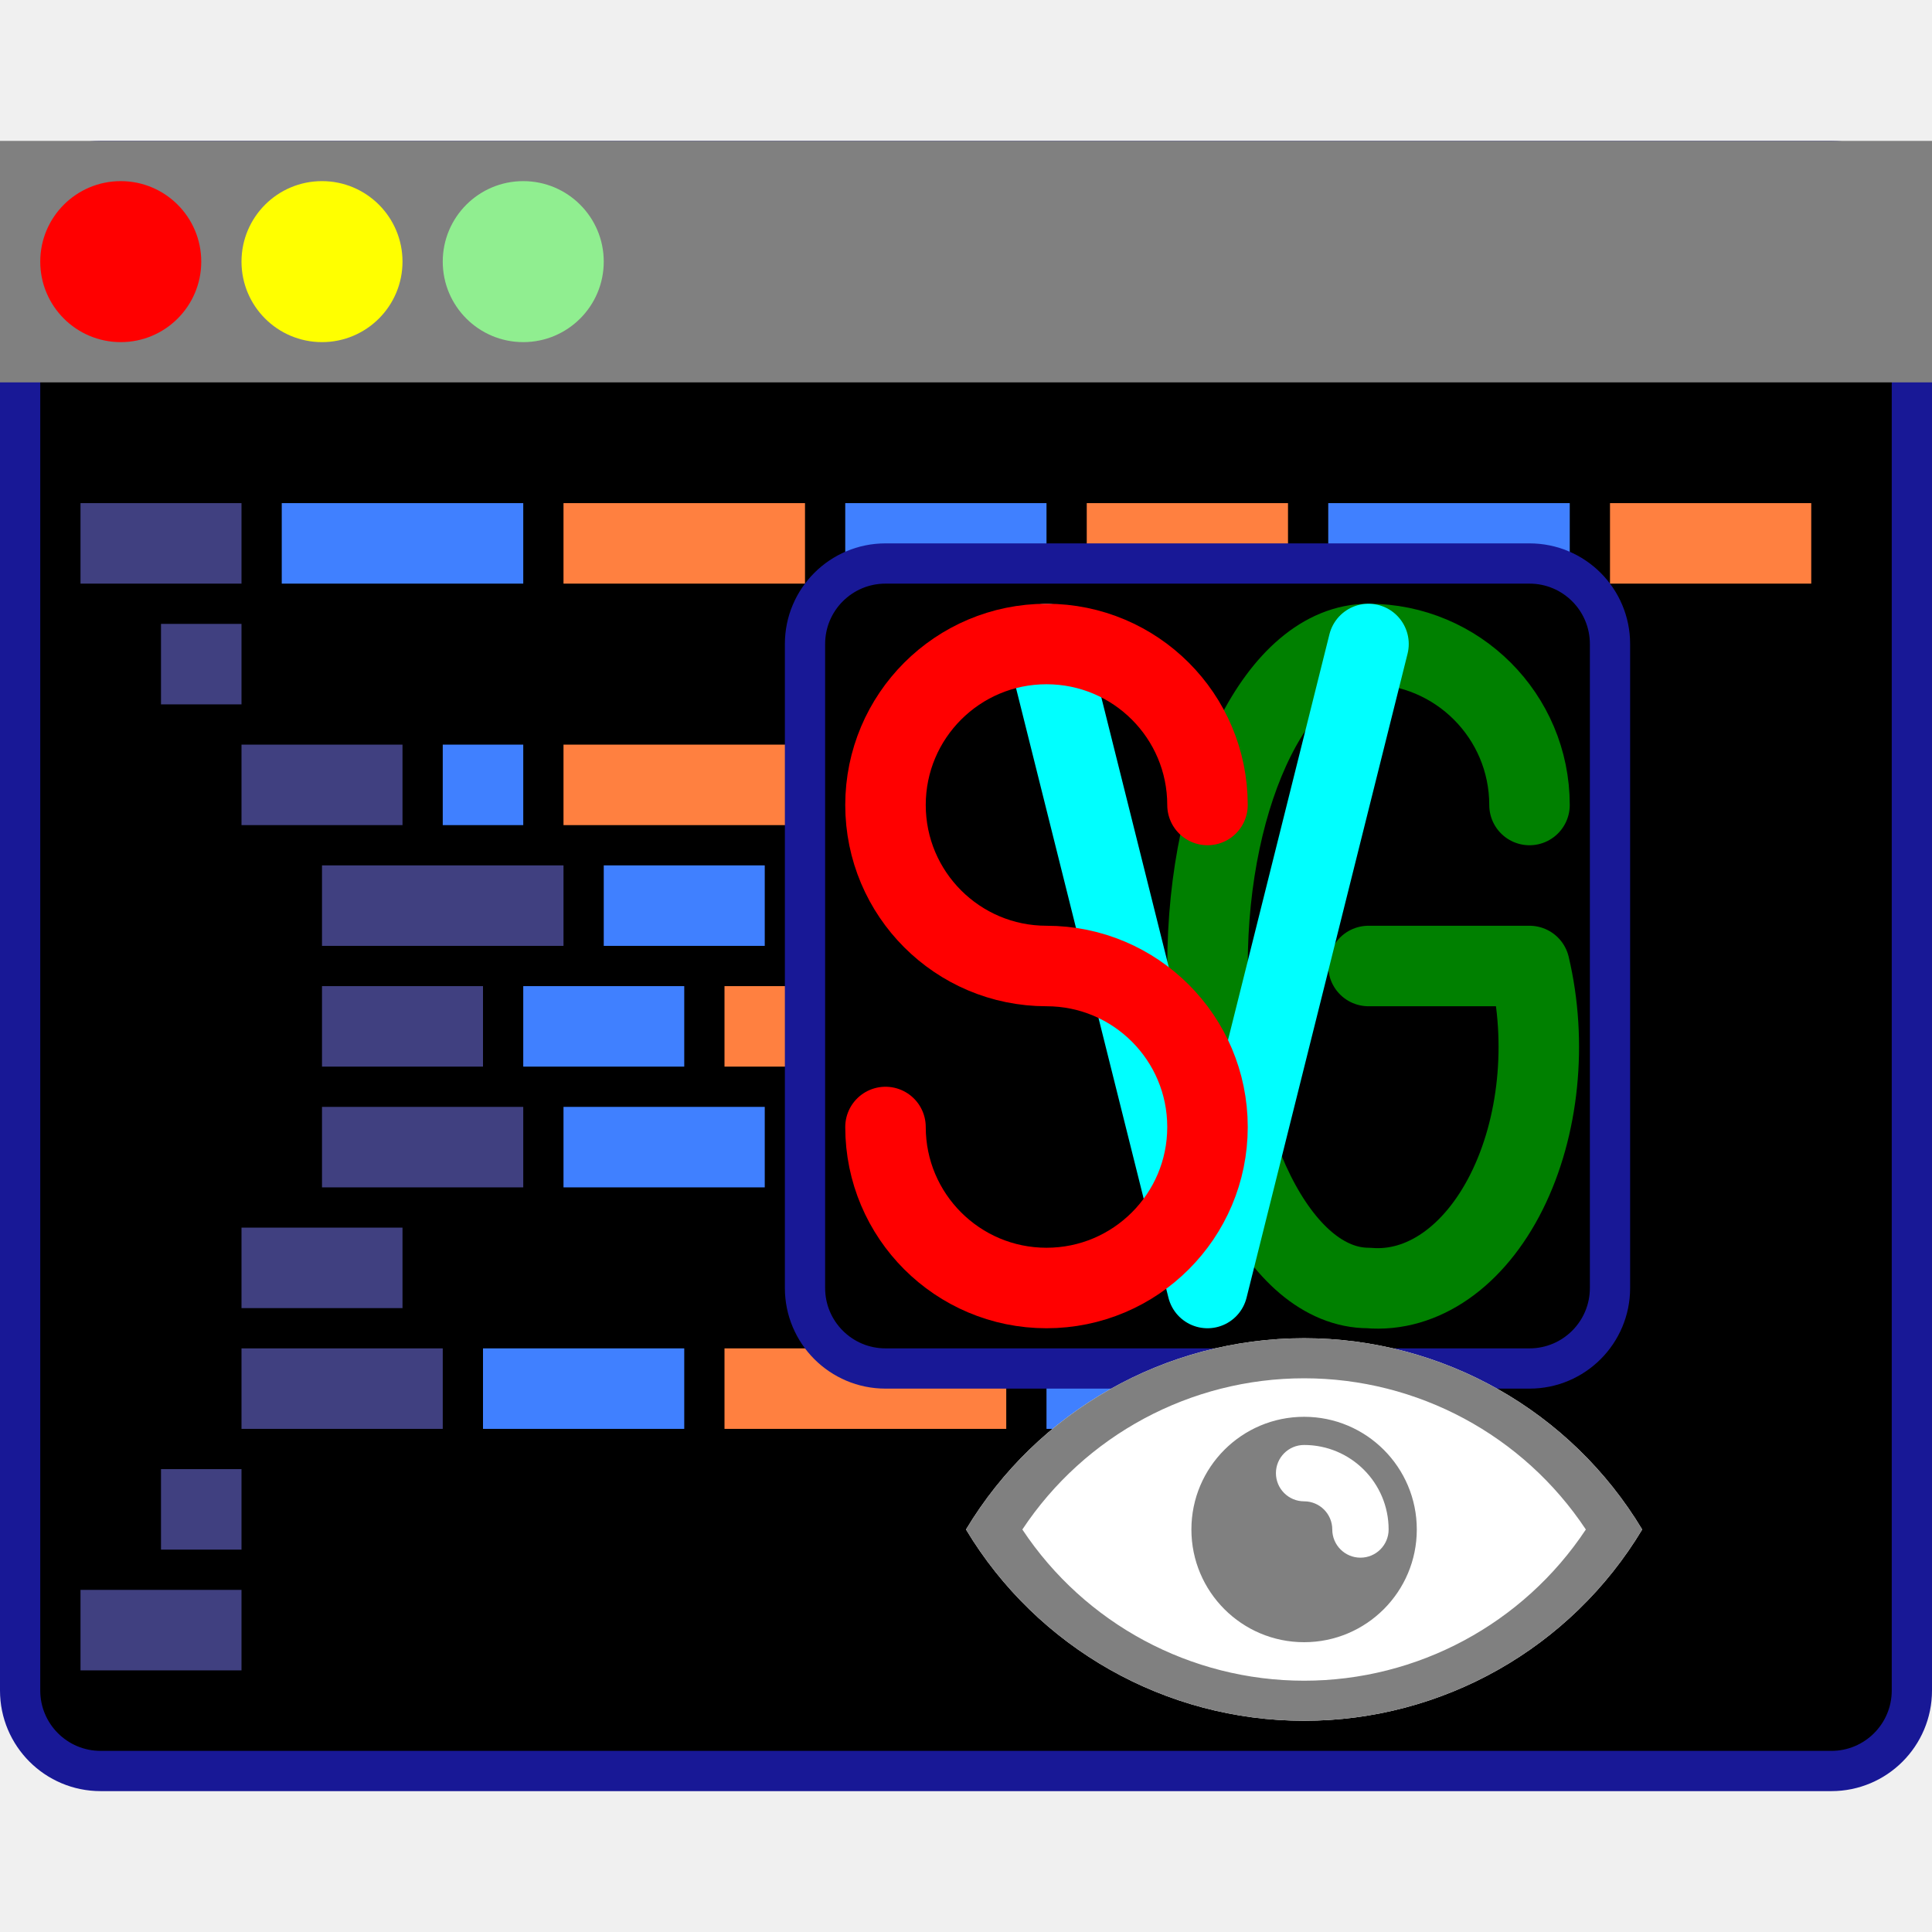
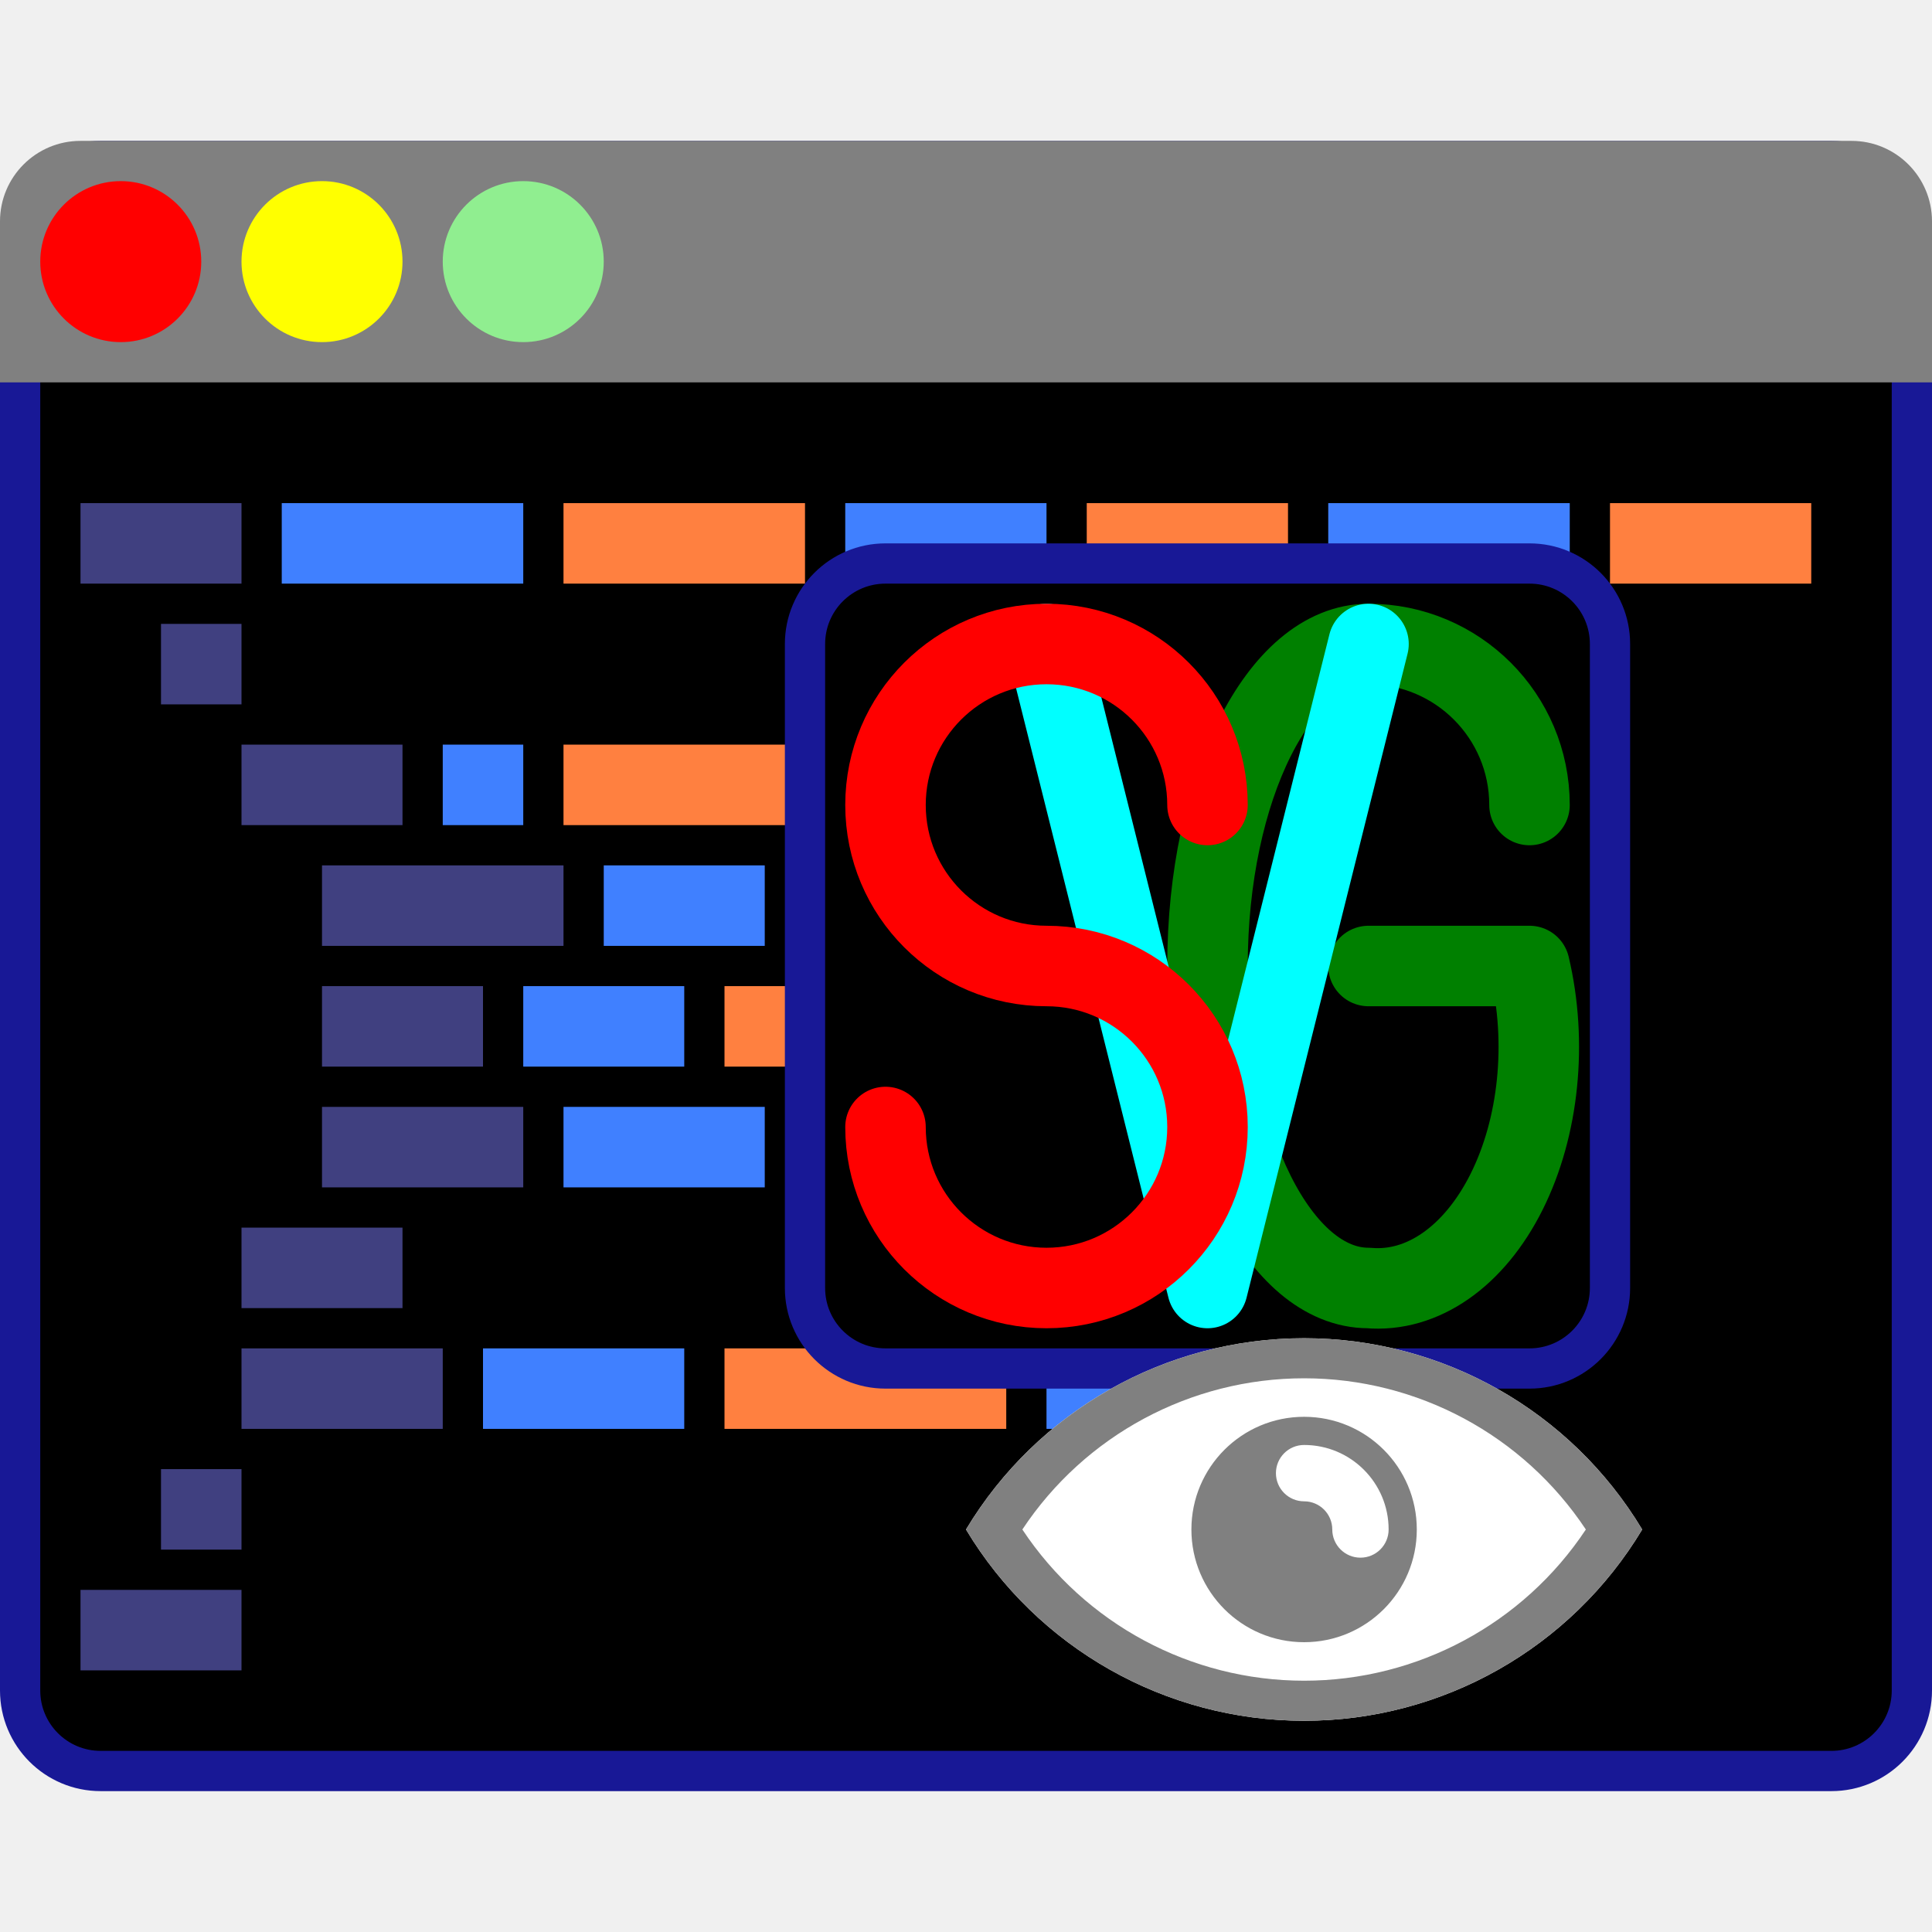
<svg xmlns="http://www.w3.org/2000/svg" fill="none" stroke="currentColor" stroke-width="2" viewBox="0 0 24 24" width="192" height="192">
  <defs>
    <marker id="circle" refX="1" refY="1" markerWidth="2" markerHeight="2" fill="none">
      <circle cx="1" cy="1" r=".5" stroke="currentColor" stroke-width=".5" />
    </marker>
  </defs>
  <g transform="translate(0, 1)">
    <rect x="0.25" y="1" width="23.5" height="20" rx="1" fill="black" stroke="rgb(24 24 150)" stroke-width=".5" />
-     <rect x="0" y="0.75" width="24" height="3" fill="gray" stroke="none" />
+     <path d="M0 3.75v-2a1 1 0 0 1 1 -1h22a1 1 0 0 1 1 1v2z" fill="gray" stroke="none" />
    <circle cx="1.5" cy="2.25" r="1" fill="red" stroke="none" />
    <circle cx="4" cy="2.25" r="1" fill="yellow" stroke="none" />
    <circle cx="6.5" cy="2.25" r="1" fill="lightgreen" stroke="none" />
    <g transform="translate(1, 5.75)" stroke-width="1">
      <path d="M0   0h2                      M1 1.5h1 M2   3h2 M3   4.5h3           M3   6h2         M3 7.5h2.5              M2 9h2M2 10.5h2.5        M1 12h1M0 13.5h2" stroke="rgb(64 64 128)" />
      <path d="M2.5 0h3M9.5  0h2.5M15.5 0h3           M4.5 3h1 M6.5 4.5h2M10.5 4.5h2M5.5 6h2M11.5 6h2M6 7.5h2.5                    M5 10.5h2.5m4.5 0h2" stroke="rgb(64 128 255)" />
      <path d="M6   0h3M12.5 0h2.5M19   0h2.5         M6   3h3 M9   4.5h1M13   4.5h2M8   6h3         M9 7.5h2m0.5 0h3m0.5 0h2      M8 10.5h3.5m3   0h2" stroke="rgb(255 128 64)" />
      <path d="" stroke="rgb(255 128 64)" />
    </g>
  </g>
  <g transform="translate(10,7)" stroke-width="1" stroke-linecap="round" stroke-linejoin="round">
    <rect x="0" y="0" width="10" height="10" rx="1" fill="black" stroke="rgb(24 24 150)" stroke-width=".5" />
    <path d="M9 3a2 2 0 0 0-2-2 2 4 0 0 0 0 8 2 3 0 0 0 2-4h-2" fill="none" stroke="green" stroke-width="1" />
    <path d="M3 1l2 8 2-8" fill="none" stroke="cyan" stroke-width="1" />
    <path d="M5 3a2 2 0 0 0-2-2a2 2 0 0 0-2 2a2 2 0 0 0 2 2a2 2 0 0 1 2 2a2 2 0 0 1-2 2a2 2 0 0 1 -2-2" stroke="red" />
  </g>
  <g transform="translate(12,19) scale(0.7)">
    <path d="m0 0a7 7 0 0 1 12 0a7 7 0 0 1 -12 0z" fill="white" stroke="none" />
    <path d="m0 0a7 7 0 0 1 12 0a7 7 0 0 1 -12 0zm1 0a6 6 0 0 1 10 0a6 6 0 0 1-10 0zm5 -2a2 2 0 1 0 2 2a2 2 0 0 0-2-2zm0 0.5a1.5 1.5 0 0 1 1.5 1.5a0.5 0.5 0 0 1-1 0a0.5 0.5 0 0 0-0.5-0.5a0.5 0.5 0 0 1 0-1z" fill="gray" fill-rule="evenodd" stroke="none" />
  </g>
</svg>
